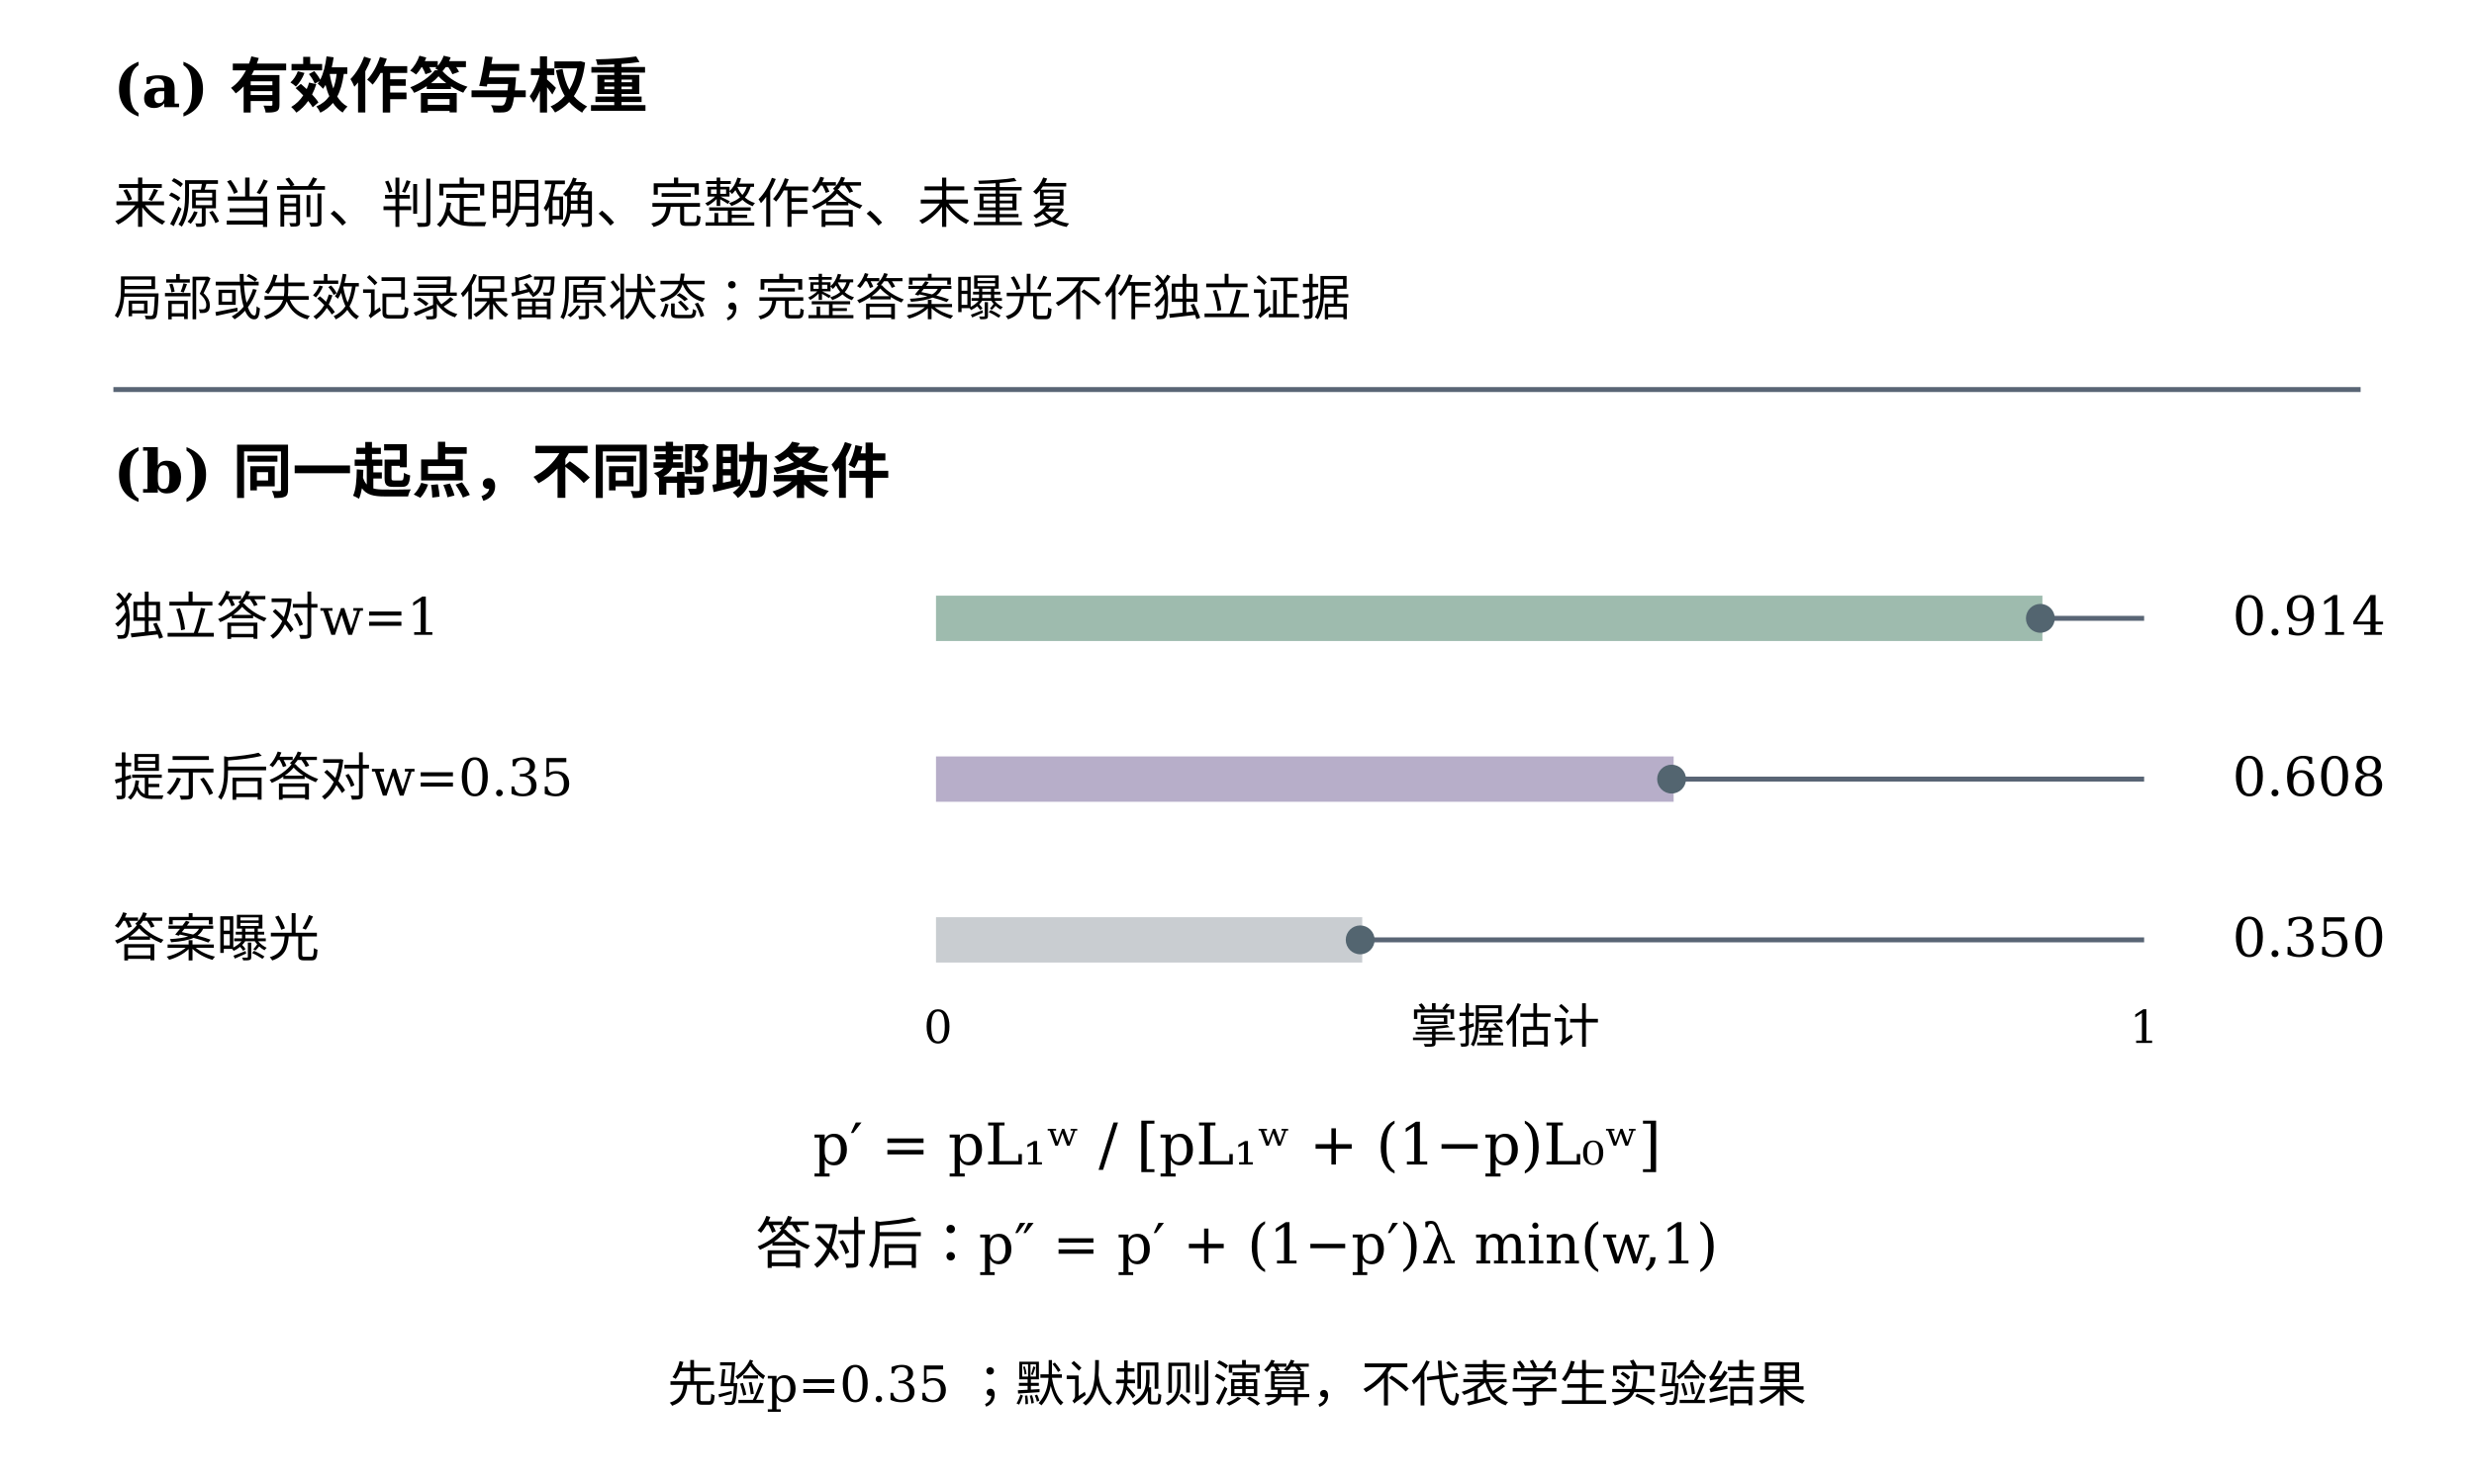
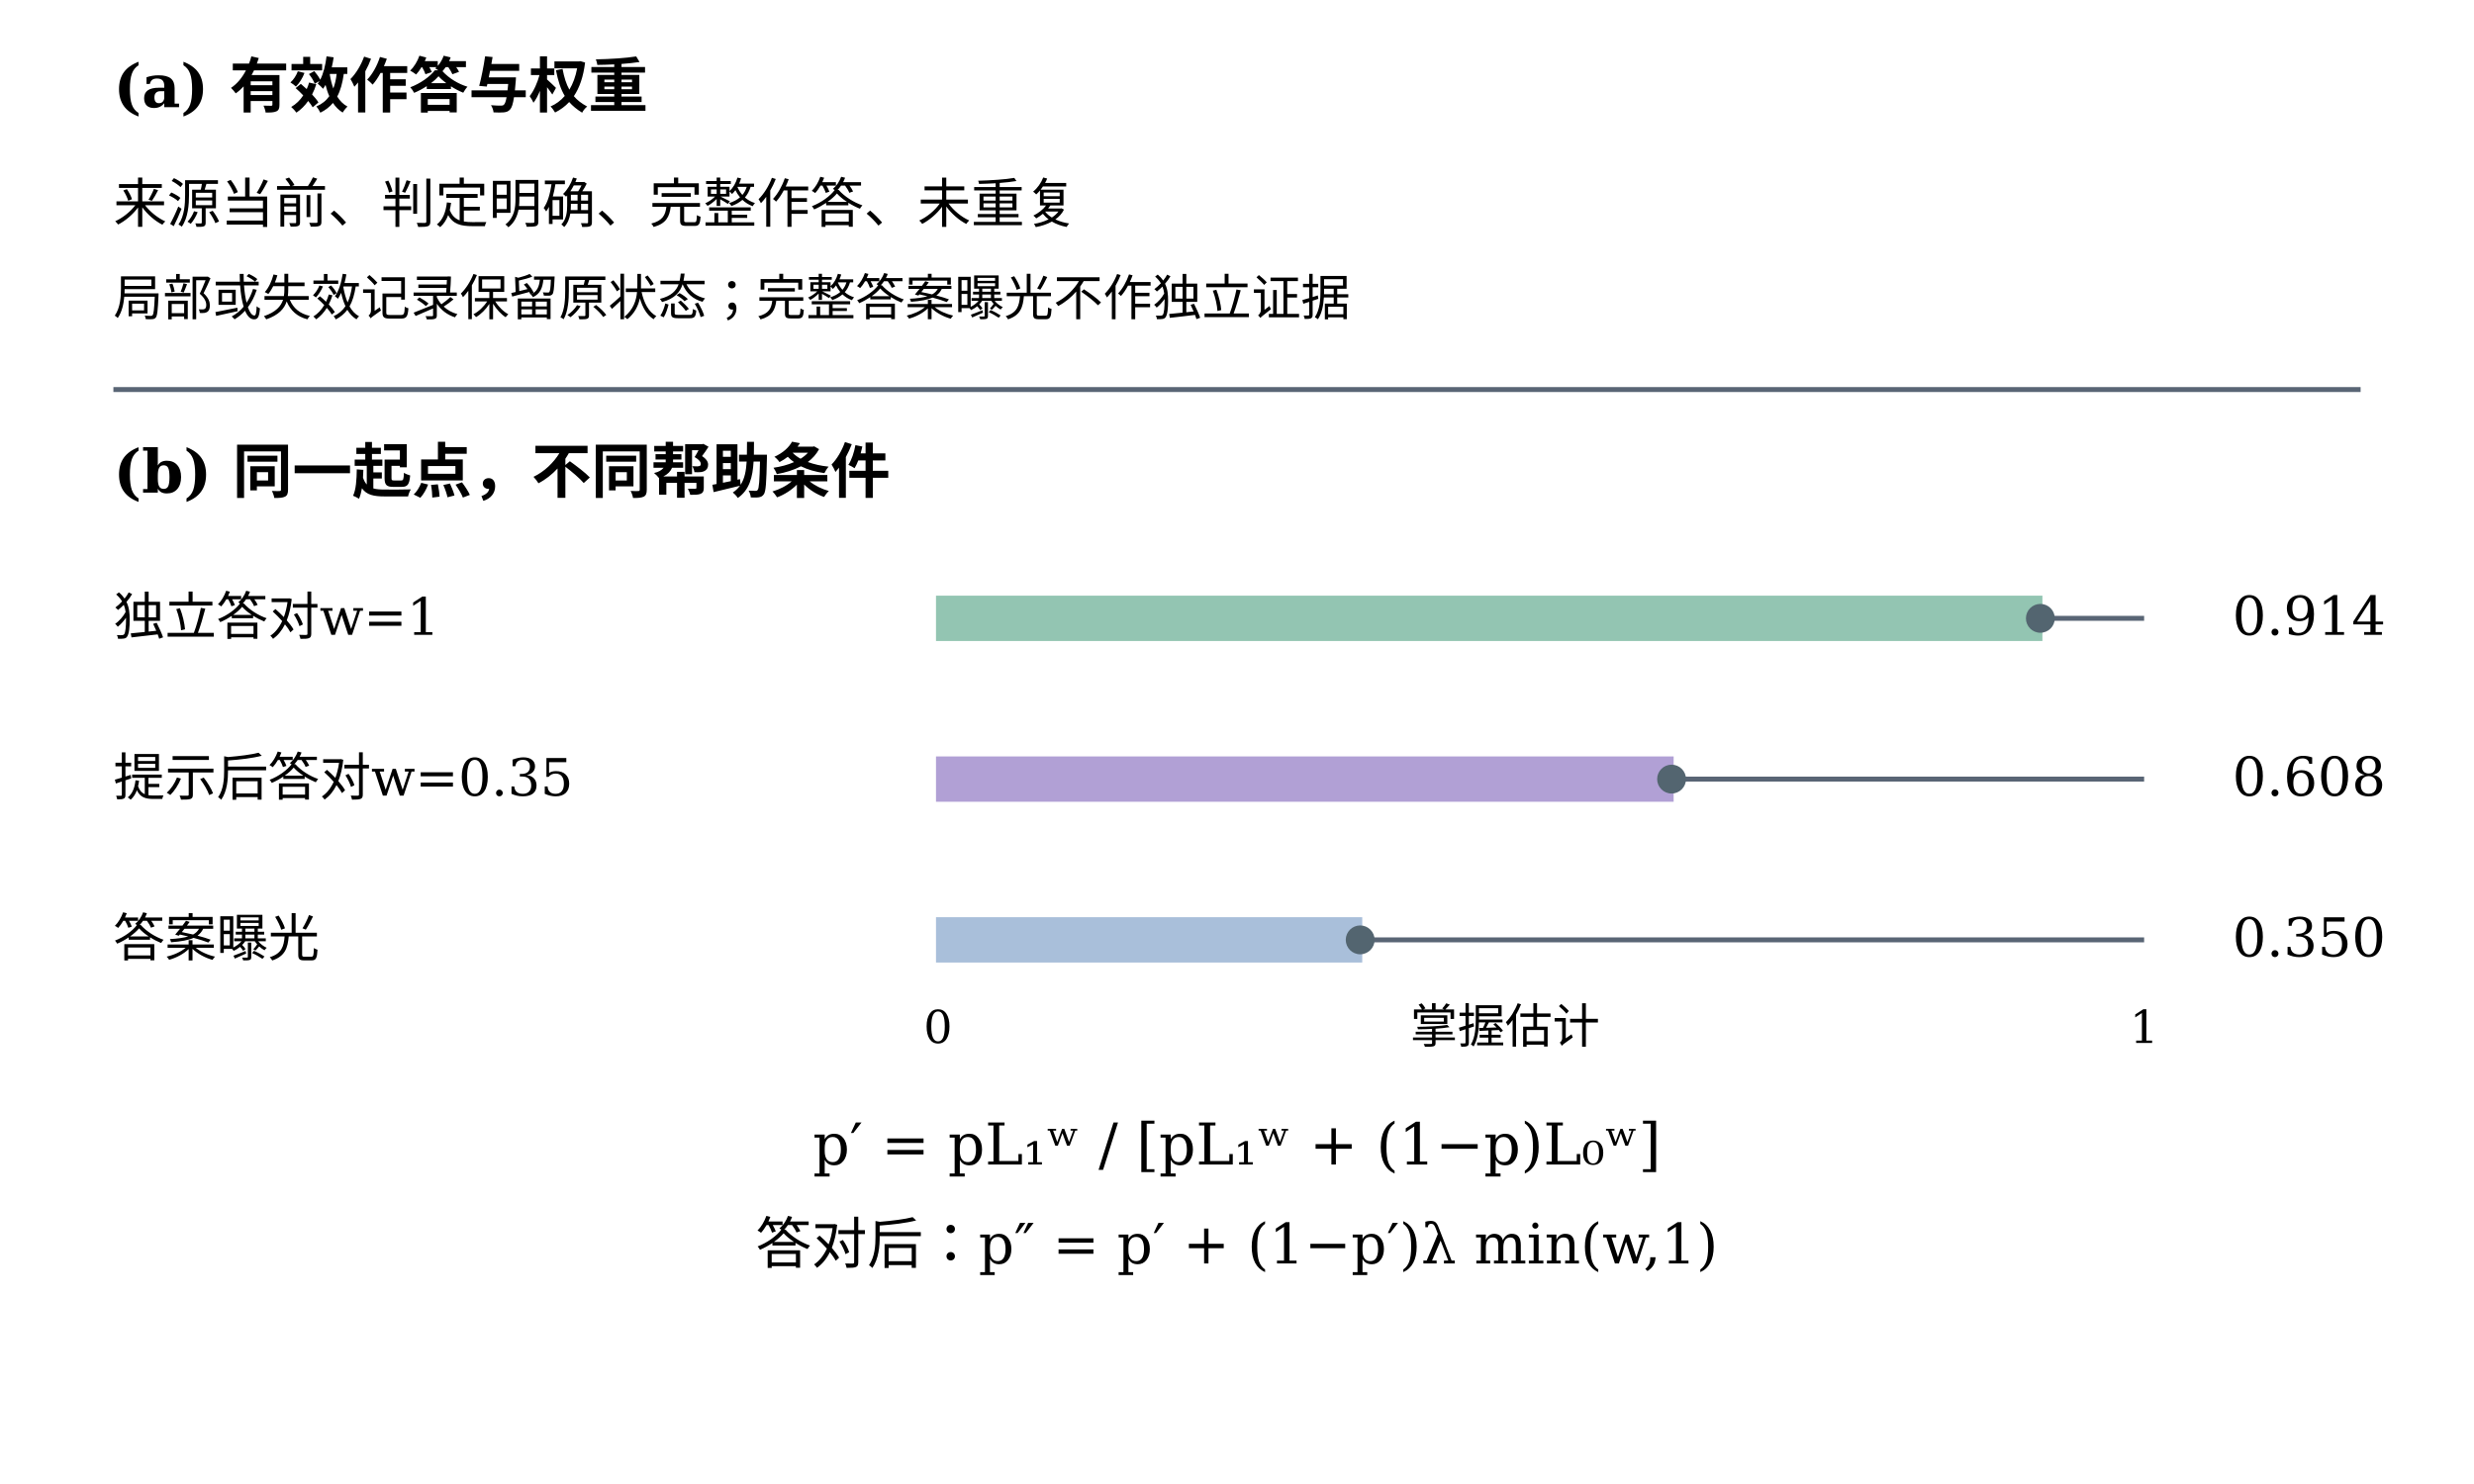
<svg xmlns="http://www.w3.org/2000/svg" width="1200" height="720" viewBox="0 0 1200 720">
  <defs>
    <marker id="arr" markerWidth="9" markerHeight="7" refX="8" refY="3.5" orient="auto">
      <path d="M0,0 L9,3.5 L0,7" fill="#596575" />
    </marker>
  </defs>
  <rect width="1200" height="720" fill="white" />
  <text x="55.00" y="52" fill="#000000" font-family="DejaVu Serif" font-size="29" font-weight="700" text-anchor="start">(a) </text>
  <text x="111.33" y="52" fill="#000000" font-family="SimSun" font-size="29" font-weight="700" text-anchor="start">有效作答与权重</text>
  <text x="55.00" y="108" fill="#000000" font-family="SimSun" font-size="26" font-weight="400" text-anchor="start">来源当前、判定明确、完整作答、未重复</text>
  <text x="55.00" y="153" fill="#000000" font-family="SimSun" font-size="24" font-weight="400" text-anchor="start">局部或失效记录保留原状态；完整答案曝光不作独立证据</text>
  <path d="M55,189 L1145,189" fill="none" stroke="#596575" stroke-width="2.4" />
  <text x="55.00" y="239" fill="#000000" font-family="DejaVu Serif" font-size="29" font-weight="700" text-anchor="start">(b) </text>
  <text x="112.82" y="239" fill="#000000" font-family="SimSun" font-size="29" font-weight="700" text-anchor="start">同一起点，不同帮助条件</text>
  <text x="55.00" y="308" fill="#000000" font-family="SimSun" font-size="25" font-weight="400" text-anchor="start">独立答对</text>
  <text x="155.00" y="308" fill="#000000" font-family="DejaVu Serif" font-size="25" font-weight="400" text-anchor="start">  w=1</text>
  <path d="M455,300 L1040,300" fill="none" stroke="#596575" stroke-width="2.4" />
-   <rect x="455" y="290" width="534.665" height="20" rx="0" fill="#9EBBAE" stroke="#9EBBAE" stroke-width="2" />
+   <rect x="455" y="290" width="534.665" height="20" rx="0" fill="#93C5B2" stroke="#93C5B2" stroke-width="2" />
  <circle cx="989.665" cy="300" r="7" fill="#536570" />
  <text x="1082.78" y="308" fill="#000000" font-family="DejaVu Serif" font-size="26" font-weight="400" text-anchor="start">0.914</text>
  <text x="55.00" y="386" fill="#000000" font-family="SimSun" font-size="25" font-weight="400" text-anchor="start">提示后答对</text>
  <text x="180.00" y="386" fill="#000000" font-family="DejaVu Serif" font-size="25" font-weight="400" text-anchor="start">  w=0.35</text>
  <path d="M455,378 L1040,378" fill="none" stroke="#596575" stroke-width="2.4" />
-   <rect x="455" y="368" width="355.793" height="20" rx="0" fill="#B7AEC9" stroke="#B7AEC9" stroke-width="2" />
+   <rect x="455" y="368" width="355.793" height="20" rx="0" fill="#B1A0D5" stroke="#B1A0D5" stroke-width="2" />
  <circle cx="810.793" cy="378" r="7" fill="#536570" />
  <text x="1082.78" y="386" fill="#000000" font-family="DejaVu Serif" font-size="26" font-weight="400" text-anchor="start">0.608</text>
  <text x="55.00" y="464" fill="#000000" font-family="SimSun" font-size="25" font-weight="400" text-anchor="start">答案曝光</text>
  <path d="M455,456 L1040,456" fill="none" stroke="#596575" stroke-width="2.4" />
-   <rect x="455" y="446" width="204.75" height="20" rx="0" fill="#C9CDD1" stroke="#C9CDD1" stroke-width="2" />
+   <rect x="455" y="446" width="204.75" height="20" rx="0" fill="#A9BFDA" stroke="#A9BFDA" stroke-width="2" />
  <circle cx="659.75" cy="456" r="7" fill="#536570" />
  <text x="1082.78" y="464" fill="#000000" font-family="DejaVu Serif" font-size="26" font-weight="400" text-anchor="start">0.350</text>
  <text x="448.00" y="506" fill="#000000" font-family="DejaVu Serif" font-size="22" font-weight="400" text-anchor="start">0</text>
  <text x="1033.00" y="506" fill="#000000" font-family="DejaVu Serif" font-size="22" font-weight="400" text-anchor="start">1</text>
  <text x="684.00" y="506" fill="#000000" font-family="SimSun" font-size="23" font-weight="400" text-anchor="start">掌握估计</text>
  <text x="394.27" y="565" fill="#000000" font-family="DejaVu Serif" font-size="28" font-weight="400" text-anchor="start">p′ = pL₁ʷ / [pL₁ʷ + (1−p)L₀ʷ]</text>
  <text x="366.64" y="613" fill="#000000" font-family="SimSun" font-size="27" font-weight="400" text-anchor="start">答对后：</text>
  <text x="474.64" y="613" fill="#000000" font-family="DejaVu Serif" font-size="27" font-weight="400" text-anchor="start">p″ = p′ + (1−p′)λ min(w,1)</text>
-   <text x="323.73" y="680" fill="#000000" font-family="SimSun" font-size="24" font-weight="400" text-anchor="start">先验</text>
-   <text x="371.73" y="680" fill="#000000" font-family="DejaVu Serif" font-size="24" font-weight="400" text-anchor="start"> p=0.35</text>
-   <text x="468.27" y="680" fill="#000000" font-family="SimSun" font-size="24" font-weight="400" text-anchor="start">；默认规则演算，不代表学生实验结果</text>
</svg>
